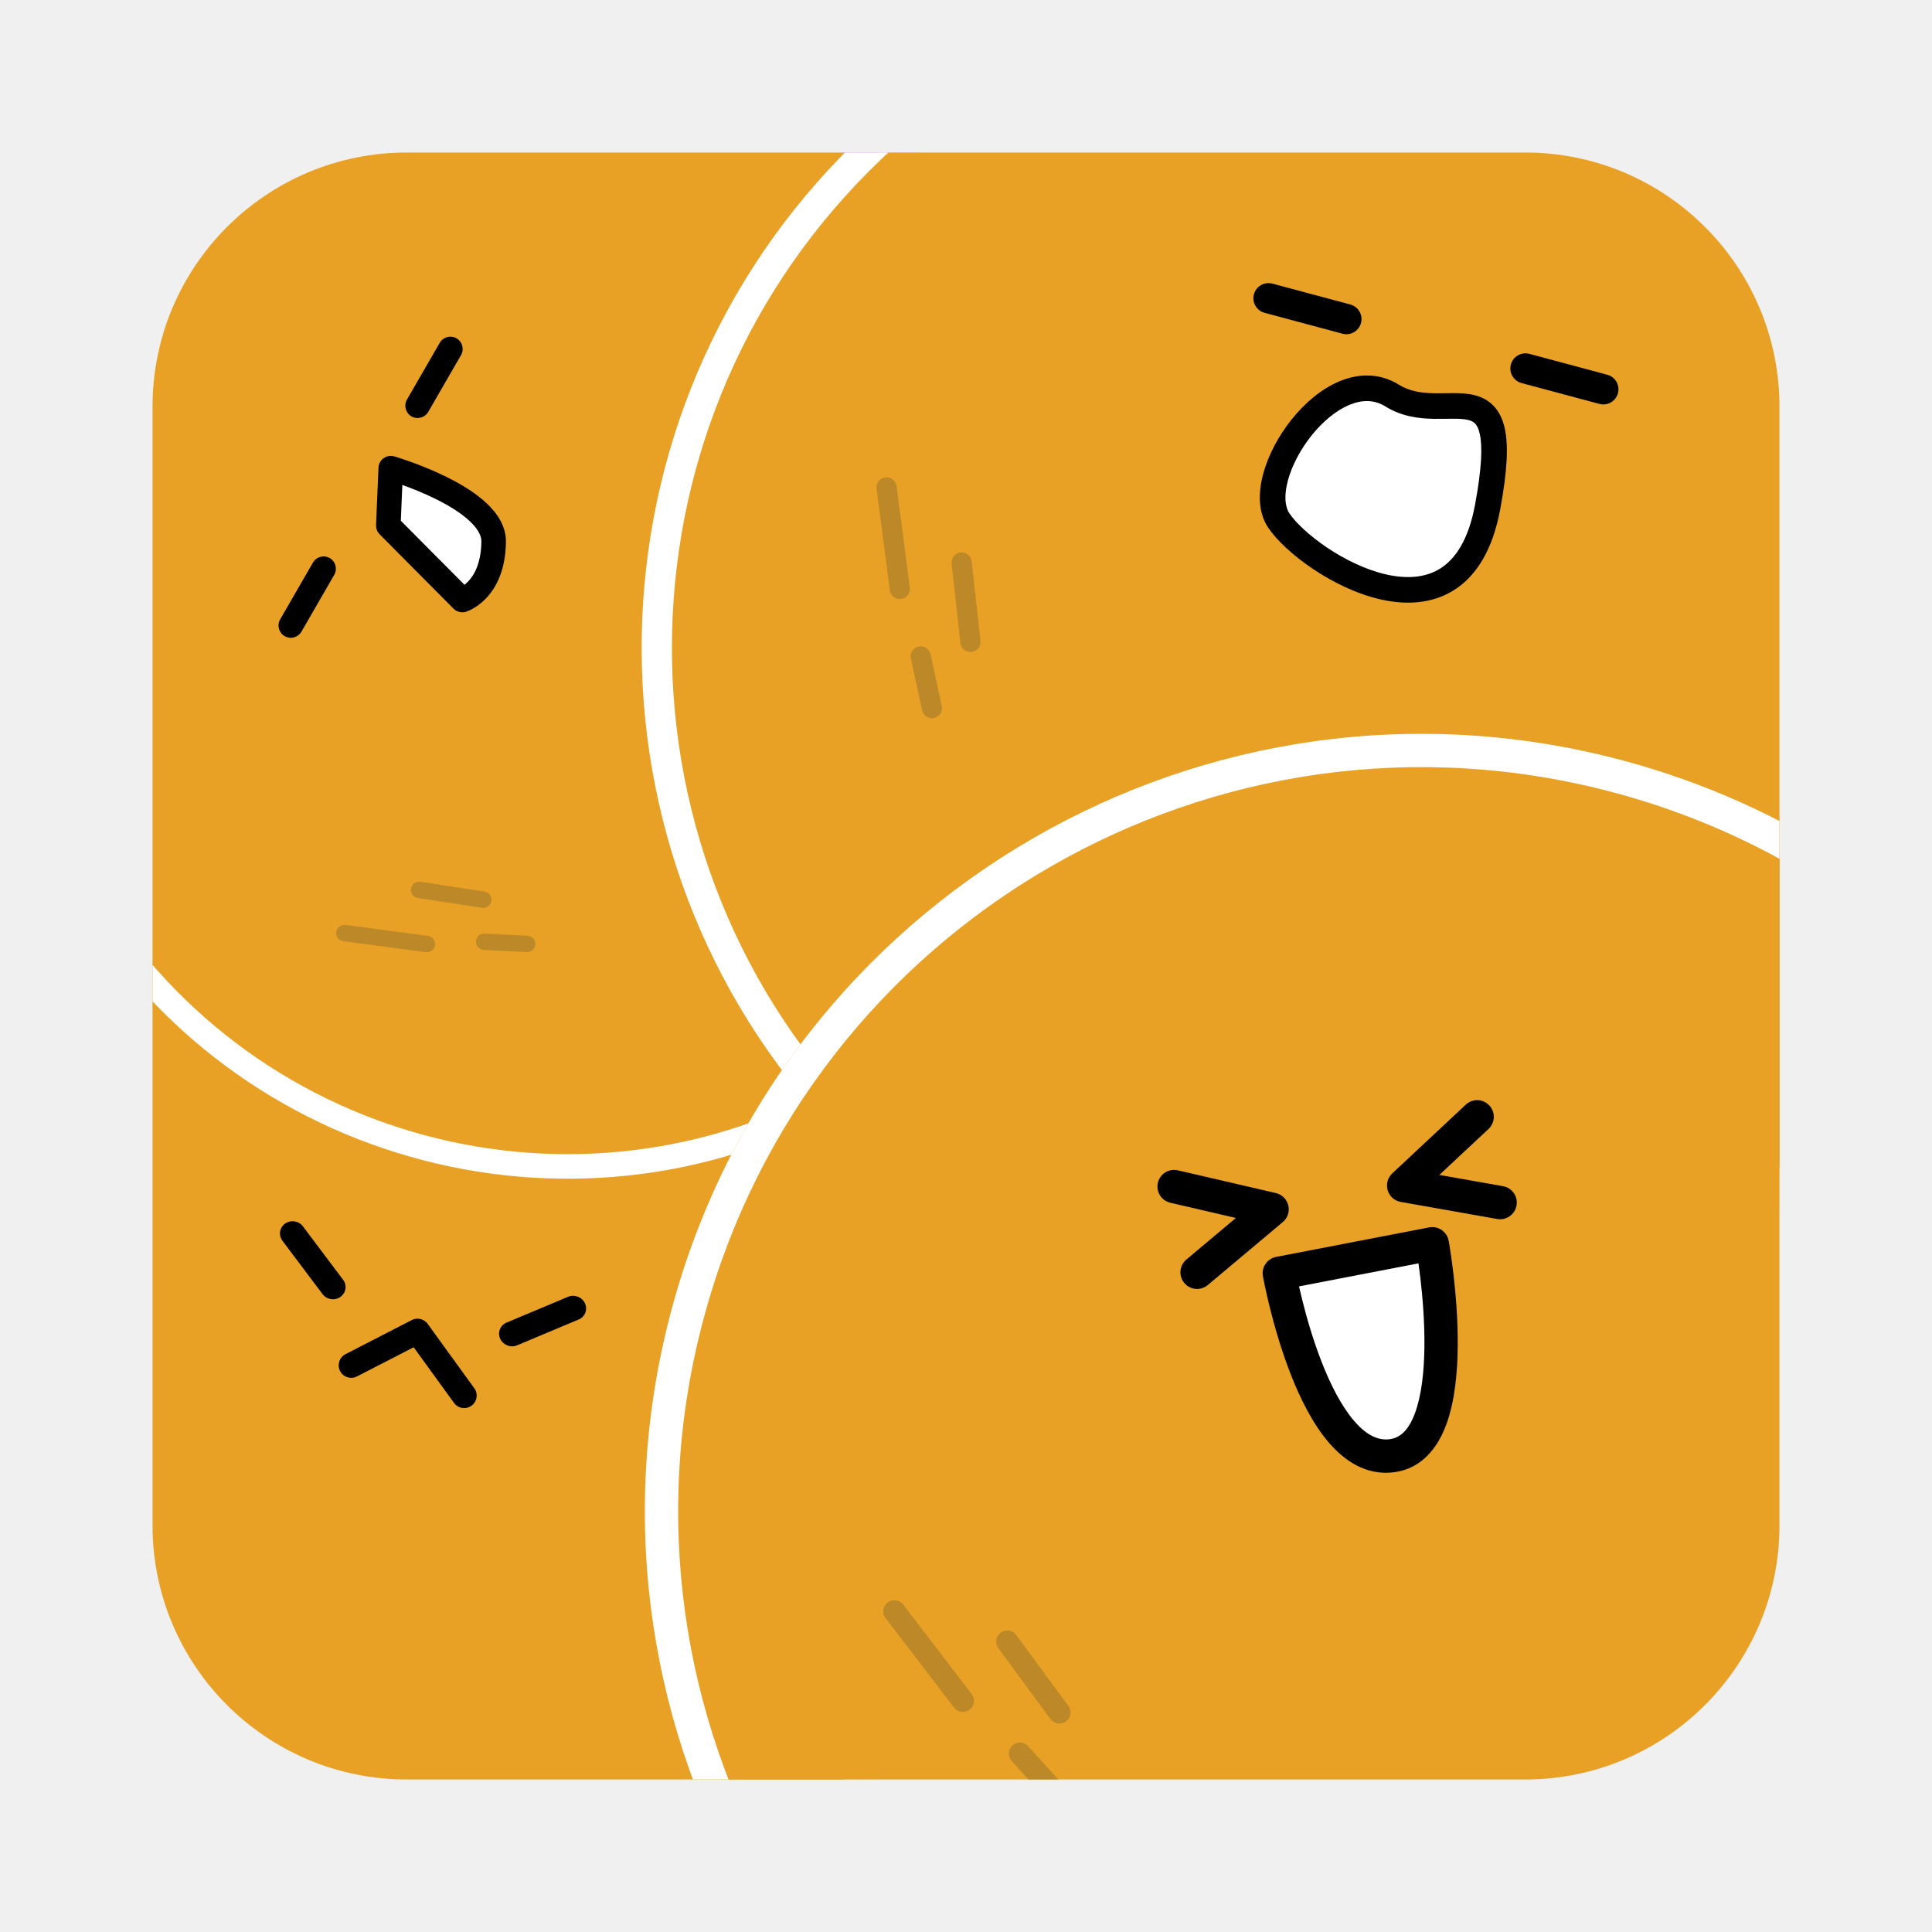
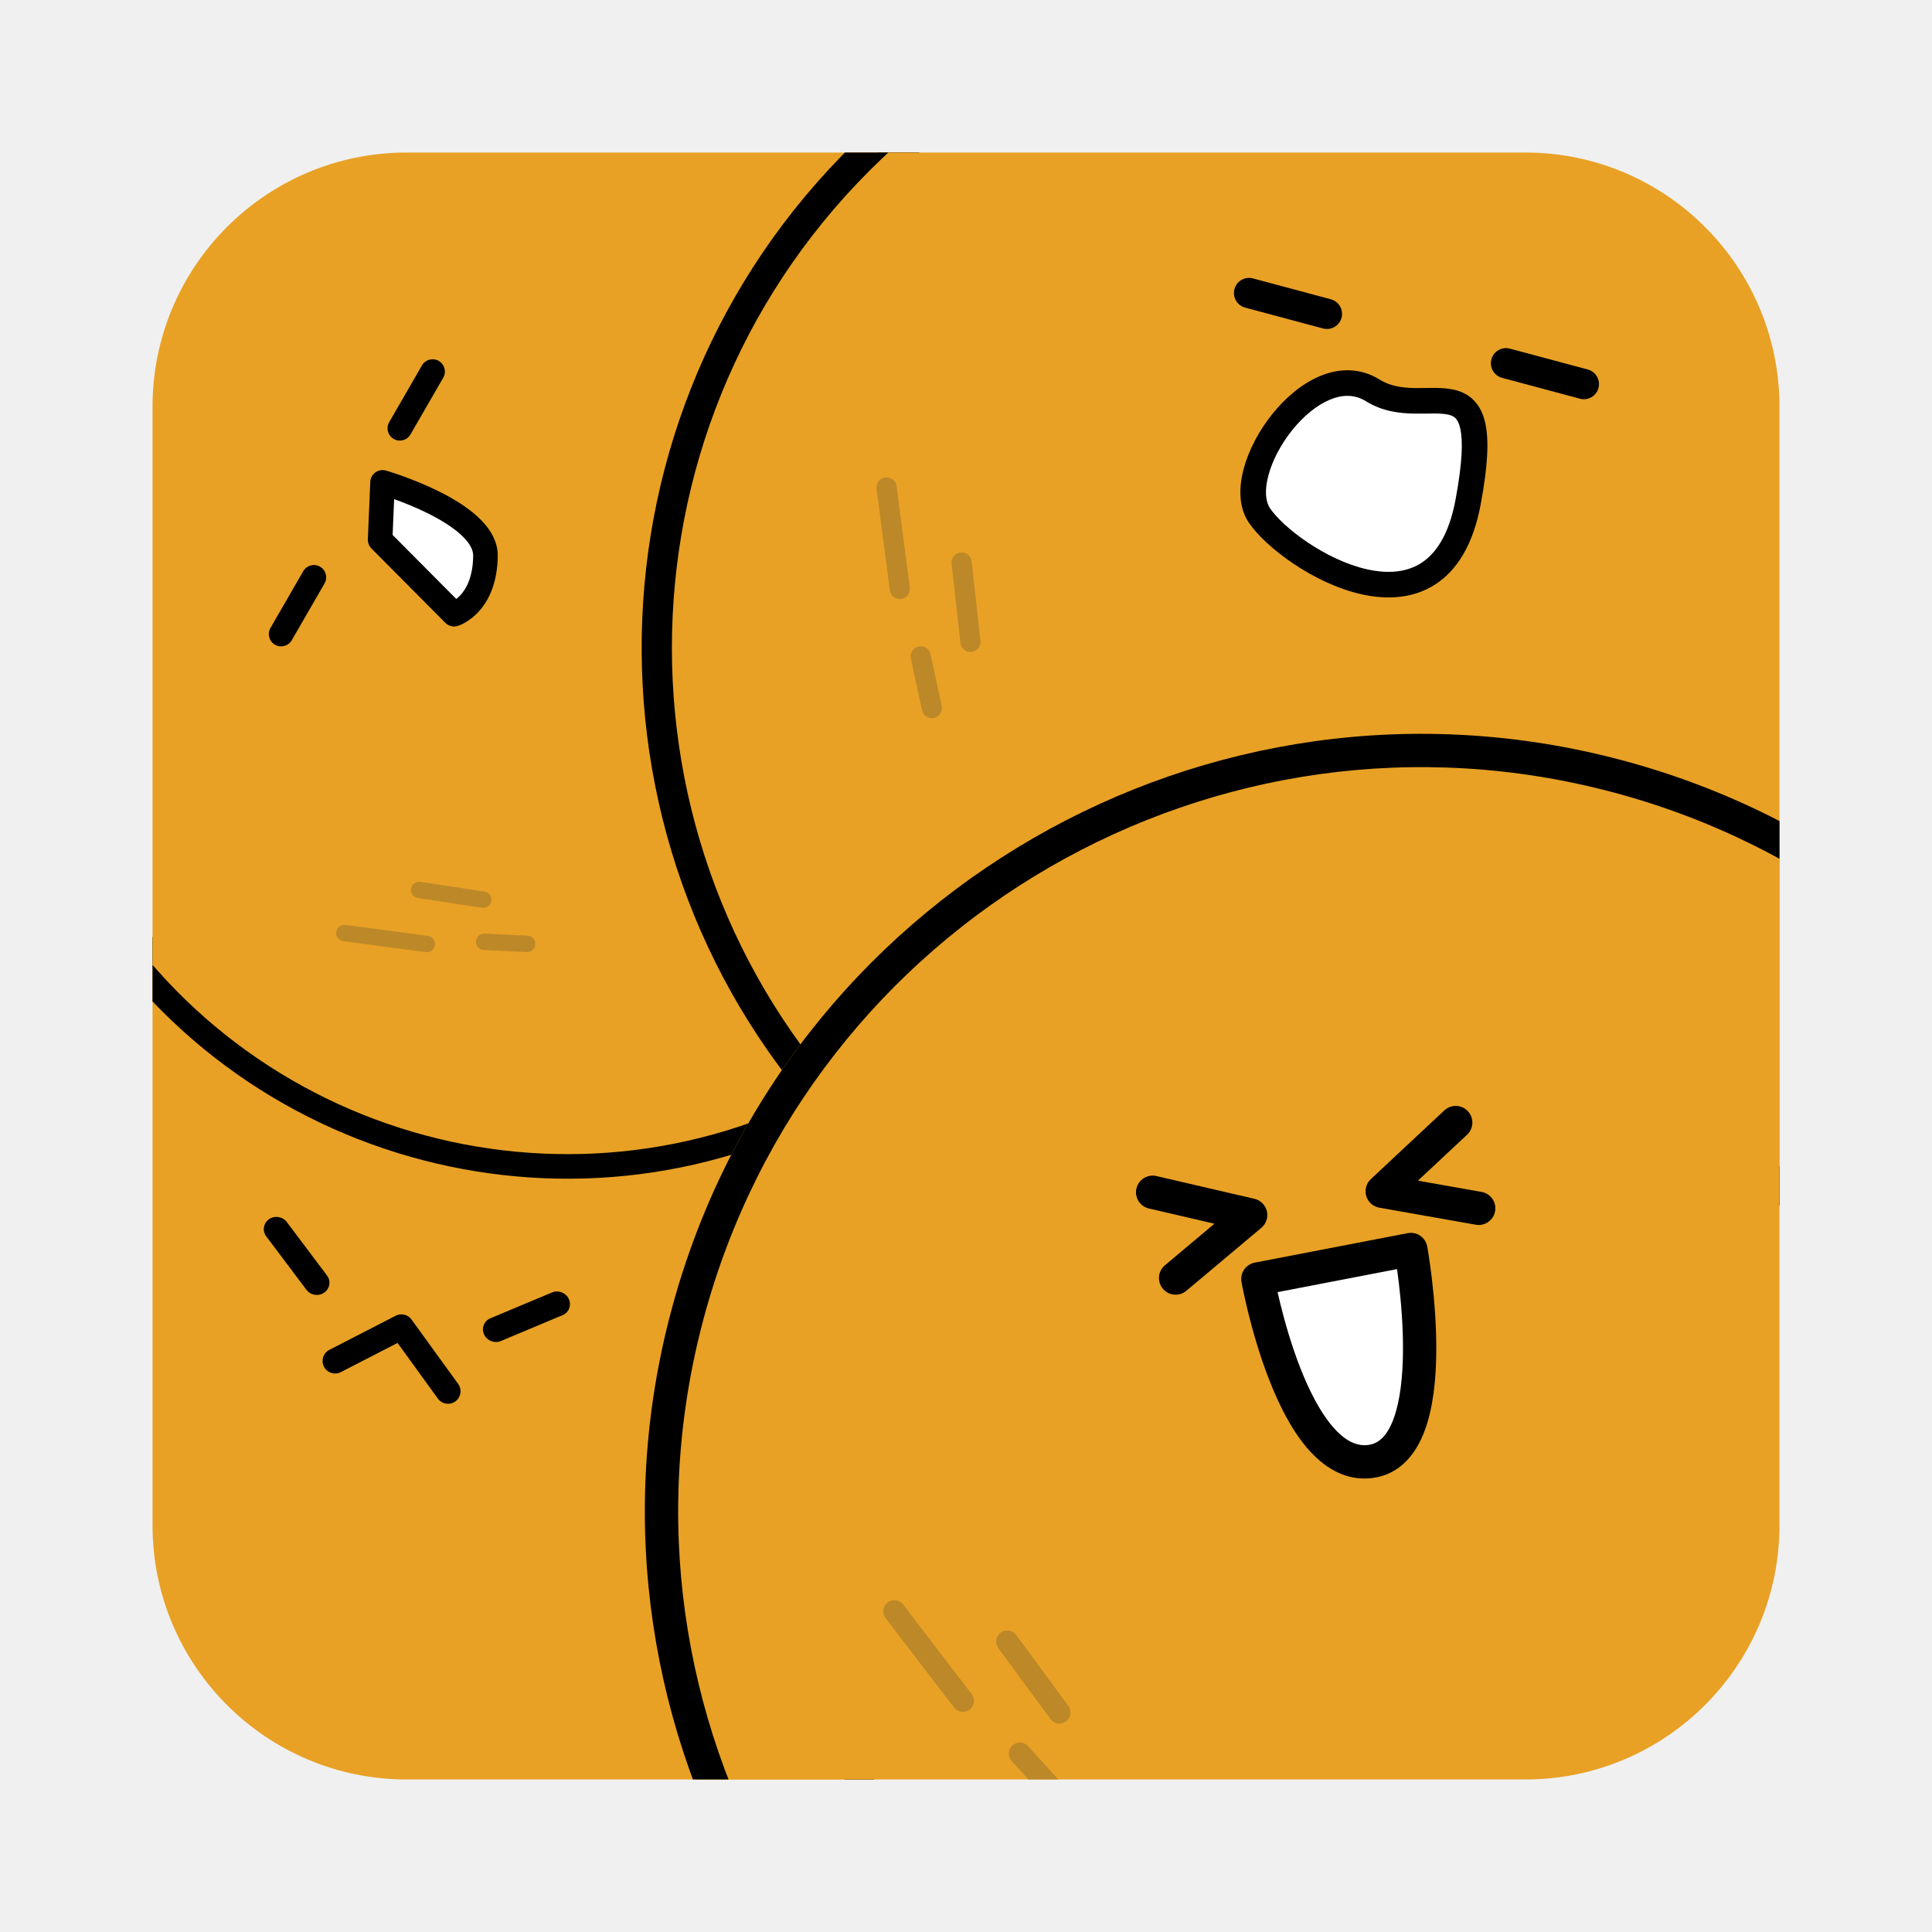
<svg xmlns="http://www.w3.org/2000/svg" width="152" height="152" viewBox="0 0 152 152" fill="none">
-   <g clip-path="url(#clip0_542_4792)">
-     <g clip-path="url(#clip1_542_4792)">
-       <path d="M61.84 148.84C43.883 166.797 14.769 166.797 -3.188 148.84C-21.146 130.883 -21.146 101.769 -3.188 83.811C14.769 65.854 43.883 65.854 61.84 83.811C79.797 101.769 79.797 130.883 61.84 148.84Z" fill="#E8A125" />
-       <path d="M-3.188 83.812C14.769 65.855 43.883 65.855 61.84 83.812C79.797 101.769 79.797 130.883 61.84 148.84C44.023 166.657 15.223 166.796 -2.765 149.257L-3.188 148.84C-21.005 131.023 -21.144 102.223 -3.606 84.234L-3.188 83.812ZM60.447 85.205C43.259 68.018 15.393 68.018 -1.795 85.205C-18.982 102.393 -18.982 130.259 -1.795 147.447C15.393 164.634 43.259 164.634 60.447 147.446C77.634 130.259 77.634 102.393 60.447 85.205Z" fill="white" />
-       <path d="M25.378 101.816L22.219 97.615C21.892 97.18 21.989 96.574 22.434 96.262C22.88 95.95 23.507 96.049 23.834 96.484L26.993 100.685C27.32 101.12 27.224 101.726 26.778 102.038C26.332 102.35 25.705 102.251 25.378 101.816Z" fill="black" />
-       <path d="M39.849 104.057L44.695 102.024C45.197 101.813 45.791 102.043 46.021 102.536C46.251 103.029 46.03 103.6 45.528 103.81L40.682 105.844C40.18 106.054 39.586 105.825 39.356 105.332C39.126 104.838 39.347 104.268 39.849 104.057Z" fill="black" />
-       <path d="M32.479 103.818C32.895 103.65 33.378 103.785 33.646 104.154L37.315 109.218C37.634 109.659 37.535 110.275 37.095 110.594C36.654 110.913 36.038 110.815 35.719 110.374L32.546 105.995L28.083 108.292C27.599 108.541 27.005 108.35 26.756 107.866C26.507 107.382 26.698 106.789 27.181 106.54L32.397 103.856L32.479 103.818Z" fill="black" />
-     </g>
-     <g clip-path="url(#clip2_542_4792)">
-       <path d="M83.686 25.072C96.142 46.645 88.75 74.231 67.177 86.686C45.604 99.142 18.018 91.75 5.563 70.177C-6.893 48.604 0.499 21.018 22.072 8.563C43.645 -3.893 71.231 3.499 83.686 25.072Z" fill="#E8A125" />
-       <path d="M5.563 70.177C-6.892 48.603 0.499 21.018 22.073 8.563C43.646 -3.893 71.231 3.499 83.686 25.072C96.044 46.477 88.865 73.8 67.68 86.392L67.177 86.686C45.772 99.044 18.449 91.864 5.858 70.68L5.563 70.177ZM23.039 10.237C2.39 22.159 -4.684 48.562 7.237 69.21C19.159 89.859 45.562 96.934 66.21 85.012C86.859 73.091 93.934 46.687 82.012 26.039C70.091 5.39 43.688 -1.684 23.039 10.237Z" fill="white" />
-       <path d="M26.295 45.228L23.718 49.693C23.451 50.155 22.859 50.314 22.397 50.047C21.935 49.78 21.776 49.189 22.043 48.726L24.621 44.261C24.888 43.799 25.479 43.641 25.942 43.907C26.404 44.174 26.562 44.766 26.295 45.228Z" fill="black" />
-       <path d="M32.018 31.436L34.596 26.971C34.863 26.509 35.454 26.35 35.917 26.617C36.379 26.884 36.537 27.476 36.27 27.938L33.693 32.403C33.426 32.865 32.834 33.024 32.372 32.757C31.91 32.49 31.751 31.898 32.018 31.436Z" fill="black" />
-       <path d="M38.857 42.895C38.808 46.744 36.388 47.479 36.388 47.479L30.57 41.626L30.761 37.107C30.761 37.107 38.901 39.463 38.857 42.895Z" fill="white" />
-       <path d="M29.777 36.793C29.789 36.496 29.938 36.222 30.178 36.049C30.419 35.876 30.726 35.823 31.011 35.905L31.014 35.906C31.016 35.906 31.018 35.907 31.02 35.908C31.025 35.909 31.032 35.911 31.041 35.914C31.058 35.919 31.083 35.926 31.115 35.936C31.179 35.956 31.27 35.984 31.386 36.021C31.618 36.095 31.948 36.204 32.341 36.346C33.126 36.628 34.181 37.045 35.241 37.577C36.292 38.104 37.397 38.768 38.251 39.562C39.089 40.341 39.821 41.376 39.805 42.634C39.778 44.78 39.081 46.159 38.297 47.011C37.914 47.428 37.527 47.7 37.226 47.871C37.075 47.957 36.945 48.017 36.846 48.059C36.797 48.079 36.755 48.095 36.722 48.107C36.706 48.113 36.691 48.117 36.679 48.121C36.673 48.123 36.668 48.125 36.663 48.126C36.661 48.127 36.659 48.128 36.657 48.129C36.656 48.129 36.654 48.129 36.653 48.13L36.652 48.13C36.651 48.13 36.648 48.123 36.37 47.205L36.651 48.131C36.308 48.234 35.936 48.14 35.684 47.887L29.866 42.034L29.799 41.959C29.652 41.777 29.576 41.547 29.586 41.311L29.777 36.793ZM31.535 40.971L36.543 46.008C36.646 45.928 36.76 45.828 36.875 45.703C37.313 45.225 37.85 44.313 37.872 42.61C37.878 42.153 37.609 41.605 36.934 40.978C36.273 40.364 35.352 39.796 34.373 39.305C33.404 38.819 32.426 38.432 31.686 38.165C31.676 38.161 31.664 38.158 31.654 38.154L31.535 40.971Z" fill="black" />
-       <path d="M37.448 74.065C37.465 73.709 37.767 73.435 38.123 73.452L41.506 73.617C41.862 73.634 42.136 73.937 42.118 74.292C42.101 74.647 41.799 74.921 41.443 74.904L38.06 74.739C37.704 74.722 37.431 74.42 37.448 74.065ZM32.332 69.917C32.385 69.565 32.714 69.323 33.066 69.376L38.12 70.147C38.472 70.201 38.714 70.529 38.66 70.881C38.606 71.233 38.278 71.474 37.926 71.421L32.872 70.652C32.52 70.598 32.278 70.269 32.332 69.917ZM26.452 73.323C26.499 72.97 26.823 72.722 27.176 72.769L33.667 73.631C34.02 73.678 34.268 74.002 34.221 74.355C34.174 74.708 33.85 74.956 33.497 74.909L27.006 74.046C26.654 73.999 26.406 73.676 26.452 73.323Z" fill="#BD8828" />
-     </g>
-     <g clip-path="url(#clip3_542_4792)">
-       <path d="M145.211 90.211C123.541 111.882 88.406 111.882 66.735 90.211C45.065 68.541 45.065 33.406 66.735 11.736C88.406 -9.935 123.541 -9.935 145.211 11.736C166.882 33.406 166.882 68.541 145.211 90.211Z" fill="#E8A125" />
-       <path d="M66.736 11.736C88.406 -9.935 123.541 -9.935 145.211 11.736C166.882 33.406 166.881 68.541 145.211 90.211C123.71 111.712 88.954 111.88 67.246 90.715L66.736 90.211C45.234 68.71 45.066 33.954 66.232 12.246L66.736 11.736ZM143.529 13.417C122.788 -7.324 89.159 -7.324 68.417 13.417C47.676 34.159 47.676 67.788 68.417 88.529C89.159 109.271 122.788 109.271 143.529 88.529C164.271 67.788 164.271 34.159 143.529 13.417Z" fill="white" />
-       <path d="M105.62 26.254L99.493 24.612C98.859 24.442 98.482 23.79 98.652 23.156C98.822 22.521 99.474 22.145 100.109 22.315L106.235 23.956C106.87 24.126 107.246 24.779 107.076 25.413C106.906 26.047 106.254 26.424 105.62 26.254Z" fill="black" />
-       <path d="M120.324 27.84L126.45 29.481C127.085 29.651 127.461 30.303 127.291 30.938C127.121 31.572 126.469 31.949 125.835 31.779L119.708 30.137C119.074 29.967 118.697 29.315 118.867 28.681C119.037 28.046 119.689 27.67 120.324 27.84Z" fill="black" />
-       <path d="M109.529 31.123C104.739 28.146 98.285 37.511 100.615 40.961C102.946 44.409 114.82 51.79 117.035 39.907C119.25 28.023 113.802 33.779 109.529 31.123Z" fill="white" />
-       <path d="M115.944 31.075C116.481 31.2 117.023 31.44 117.476 31.898C117.927 32.354 118.216 32.953 118.379 33.672C118.694 35.06 118.581 37.104 118.025 40.091C117.439 43.232 116.176 45.296 114.401 46.42C112.637 47.537 110.571 47.595 108.649 47.165C106.725 46.735 104.838 45.796 103.292 44.757C101.758 43.727 100.464 42.534 99.782 41.524C98.961 40.309 98.995 38.726 99.379 37.29C99.773 35.82 100.582 34.295 101.617 33.003C102.648 31.715 103.959 30.586 105.404 29.989C106.877 29.381 108.53 29.317 110.061 30.269C110.899 30.79 111.823 30.921 112.834 30.939C113.386 30.949 113.801 30.928 114.369 30.93C114.874 30.931 115.424 30.953 115.944 31.075ZM115.486 33.035C115.197 32.967 114.836 32.944 114.363 32.943C113.953 32.942 113.323 32.961 112.798 32.952C111.656 32.931 110.296 32.785 108.998 31.978C108.133 31.44 107.184 31.432 106.172 31.85C105.133 32.279 104.078 33.149 103.188 34.261C102.302 35.369 101.635 36.647 101.324 37.81C101.003 39.007 101.105 39.887 101.449 40.397C101.932 41.112 102.996 42.134 104.414 43.087C105.818 44.03 107.475 44.84 109.088 45.201C110.703 45.562 112.167 45.453 113.325 44.719C114.472 43.992 115.524 42.523 116.046 39.722C116.597 36.767 116.634 35.075 116.416 34.117C116.313 33.663 116.166 33.436 116.045 33.313C115.925 33.192 115.759 33.099 115.486 33.035Z" fill="black" />
-       <path d="M72.268 50.864C72.696 50.771 73.118 51.042 73.211 51.471L74.093 55.544C74.186 55.972 73.913 56.394 73.485 56.487C73.058 56.579 72.635 56.307 72.543 55.879L71.662 51.806C71.569 51.378 71.841 50.956 72.268 50.864ZM75.568 43.463C76.003 43.415 76.396 43.729 76.444 44.164L77.138 50.415C77.186 50.85 76.873 51.242 76.438 51.291C76.002 51.339 75.611 51.025 75.562 50.59L74.867 44.339C74.819 43.904 75.133 43.512 75.568 43.463ZM69.648 37.561C70.082 37.505 70.481 37.811 70.538 38.245L71.58 46.233C71.636 46.667 71.33 47.065 70.896 47.122C70.462 47.178 70.064 46.872 70.007 46.438L68.965 38.45C68.909 38.016 69.215 37.618 69.648 37.561Z" fill="#BD8828" />
-     </g>
-     <g clip-path="url(#clip4_542_4792)">
-       <path d="M170.898 134.683C162.162 167.286 128.65 186.634 96.046 177.898C63.443 169.162 44.094 135.65 52.831 103.046C61.567 70.443 95.079 51.094 127.683 59.831C160.286 68.567 179.634 102.079 170.898 134.683Z" fill="#E8A125" />
-       <path d="M52.831 103.046C61.567 70.443 95.079 51.095 127.683 59.831C160.286 68.567 179.634 102.079 170.898 134.683C162.23 167.031 129.172 186.331 96.811 178.098L96.046 177.898C63.698 169.23 44.398 136.172 52.631 103.811L52.831 103.046ZM127.005 62.361C95.799 53.999 63.723 72.519 55.361 103.724C46.999 134.93 65.519 167.006 96.725 175.368C127.93 183.73 160.006 165.21 168.368 134.005C176.73 102.799 158.211 70.723 127.005 62.361Z" fill="white" />
-       <path d="M115.32 86.909C115.849 86.415 116.677 86.443 117.171 86.971C117.665 87.499 117.638 88.328 117.109 88.822L113.24 92.438L118.251 93.323C118.963 93.449 119.439 94.129 119.313 94.841C119.187 95.554 118.507 96.029 117.795 95.903L110.203 94.562C109.715 94.476 109.317 94.121 109.176 93.645C109.035 93.169 109.174 92.655 109.537 92.316L115.32 86.909Z" fill="black" />
-       <path d="M91.096 93.054C91.259 92.349 91.963 91.911 92.668 92.075L100.38 93.865C100.863 93.978 101.241 94.353 101.357 94.836C101.473 95.319 101.306 95.825 100.926 96.144L95.022 101.101C94.468 101.566 93.641 101.495 93.176 100.941C92.711 100.387 92.783 99.56 93.337 99.095L97.233 95.824L92.075 94.626C91.37 94.462 90.932 93.758 91.096 93.054Z" fill="black" />
-       <path d="M112.684 97.852L100.65 100.173C100.65 100.173 103.34 115.273 109.47 114.534C115.6 113.795 112.684 97.852 112.684 97.852Z" fill="white" />
-       <path d="M100.402 98.886L112.437 96.566C112.78 96.5 113.136 96.574 113.424 96.771C113.712 96.968 113.91 97.272 113.973 97.616L113.974 97.621C113.975 97.624 113.975 97.627 113.976 97.631C113.978 97.64 113.98 97.654 113.983 97.67C113.989 97.703 113.997 97.75 114.007 97.812C114.028 97.934 114.057 98.113 114.092 98.338C114.162 98.789 114.254 99.43 114.345 100.201C114.526 101.739 114.705 103.814 114.686 105.928C114.667 108.018 114.454 110.259 113.788 112.069C113.119 113.885 111.861 115.566 109.627 115.835C107.472 116.094 105.759 114.923 104.507 113.45C103.255 111.976 102.281 110.001 101.541 108.107C100.794 106.195 100.251 104.272 99.895 102.835C99.716 102.115 99.584 101.512 99.495 101.087C99.451 100.874 99.418 100.706 99.395 100.589C99.384 100.531 99.376 100.485 99.37 100.454C99.367 100.438 99.364 100.426 99.363 100.418C99.362 100.414 99.361 100.41 99.361 100.408C99.361 100.406 99.361 100.405 99.361 100.404C99.364 100.403 99.426 100.391 100.65 100.173L99.36 100.402C99.235 99.697 99.699 99.022 100.402 98.886ZM102.201 101.206C102.267 101.5 102.346 101.836 102.437 102.205C102.777 103.577 103.289 105.383 103.981 107.153C104.68 108.942 105.528 110.604 106.504 111.753C107.48 112.903 108.403 113.343 109.313 113.233C110.144 113.133 110.821 112.544 111.329 111.163C111.84 109.776 112.048 107.893 112.066 105.904C112.084 103.94 111.917 101.983 111.743 100.508C111.694 100.094 111.644 99.719 111.599 99.395L102.201 101.206Z" fill="black" />
-       <path d="M79.655 137.321C80.013 136.997 80.565 137.023 80.889 137.381L83.973 140.78C84.297 141.137 84.27 141.69 83.913 142.014C83.556 142.338 83.003 142.311 82.679 141.953L79.595 138.553C79.272 138.196 79.299 137.645 79.655 137.321ZM78.728 128.445C79.116 128.16 79.663 128.242 79.949 128.631L84.053 134.212C84.339 134.6 84.255 135.146 83.867 135.432C83.479 135.718 82.933 135.635 82.647 135.246L78.541 129.667C78.255 129.278 78.339 128.731 78.728 128.445ZM69.831 126.076C70.214 125.783 70.762 125.855 71.056 126.238L76.448 133.283C76.741 133.666 76.669 134.215 76.286 134.508C75.903 134.801 75.355 134.728 75.062 134.345L69.669 127.299C69.376 126.917 69.449 126.369 69.831 126.076Z" fill="#BD8828" />
-     </g>
+   <g clip-path="url(#clip0_651_7841)">
+     <path d="M61.84 148.84C43.883 166.797 14.769 166.797 -3.188 148.84C-21.146 130.883 -21.146 101.769 -3.188 83.811C14.769 65.854 43.883 65.854 61.84 83.811C79.797 101.769 79.797 130.883 61.84 148.84Z" fill="#E8A125" />
+     <path d="M-3.188 83.812C14.769 65.855 43.883 65.855 61.84 83.812C79.797 101.769 79.797 130.883 61.84 148.84C44.023 166.657 15.223 166.796 -2.766 149.257L-3.188 148.84C-21.005 131.023 -21.144 102.223 -3.606 84.234L-3.188 83.812ZM60.446 85.205C43.259 68.018 15.393 68.018 -1.795 85.205C-18.982 102.393 -18.982 130.259 -1.795 147.447C15.393 164.634 43.259 164.634 60.447 147.446C77.634 130.259 77.634 102.393 60.446 85.205Z" fill="black" />
+     <path d="M24.109 101.476L20.95 97.275C20.623 96.84 20.719 96.234 21.165 95.922C21.611 95.61 22.238 95.709 22.565 96.144L25.724 100.345C26.051 100.78 25.954 101.386 25.509 101.698C25.063 102.01 24.436 101.911 24.109 101.476Z" fill="black" />
+     <path d="M38.58 103.717L43.426 101.684C43.928 101.473 44.522 101.703 44.752 102.196C44.981 102.689 44.761 103.26 44.259 103.47L39.412 105.503C38.91 105.714 38.317 105.485 38.087 104.992C37.857 104.498 38.078 103.928 38.58 103.717Z" fill="black" />
+     <path d="M31.21 103.478C31.626 103.31 32.109 103.445 32.377 103.814L36.045 108.878C36.365 109.319 36.266 109.935 35.826 110.254C35.385 110.573 34.769 110.475 34.45 110.034L31.277 105.655L26.814 107.952C26.33 108.201 25.736 108.01 25.487 107.526C25.238 107.042 25.428 106.449 25.912 106.2L31.128 103.516L31.21 103.478Z" fill="black" />
+     <path d="M83.686 25.072C96.142 46.645 88.75 74.231 67.177 86.686C45.604 99.142 18.018 91.75 5.563 70.177C-6.893 48.604 0.499 21.018 22.072 8.563C43.645 -3.893 71.231 3.499 83.686 25.072Z" fill="#E8A125" />
+     <path d="M5.563 70.177C-6.892 48.603 0.499 21.018 22.073 8.563C43.646 -3.893 71.231 3.499 83.686 25.072C96.044 46.477 88.865 73.8 67.68 86.392L67.177 86.686C45.772 99.044 18.449 91.864 5.858 70.68L5.563 70.177ZM23.039 10.237C2.39 22.158 -4.684 48.562 7.237 69.21C19.159 89.859 45.562 96.933 66.21 85.012C86.859 73.091 93.934 46.687 82.012 26.039C70.091 5.39 43.688 -1.684 23.039 10.237Z" fill="black" />
+     <path d="M25.533 45.904L22.955 50.369C22.688 50.831 22.097 50.99 21.635 50.723C21.172 50.456 21.014 49.865 21.281 49.402L23.859 44.937C24.126 44.475 24.717 44.317 25.179 44.584C25.642 44.85 25.8 45.442 25.533 45.904Z" fill="black" />
+     <path d="M30.62 33.214L33.198 28.749C33.465 28.286 34.056 28.128 34.518 28.395C34.981 28.662 35.139 29.253 34.872 29.715L32.294 34.18C32.027 34.643 31.436 34.801 30.974 34.534C30.511 34.267 30.353 33.676 30.62 33.214Z" fill="black" />
+     <path d="M38.213 44.012C38.164 47.86 35.744 48.595 35.744 48.595L29.925 42.742L30.116 38.223C30.116 38.223 38.256 40.579 38.213 44.012Z" fill="white" />
+     <path d="M29.132 37.909C29.145 37.612 29.293 37.339 29.534 37.165C29.775 36.992 30.082 36.939 30.367 37.022L30.37 37.022C30.371 37.022 30.373 37.023 30.375 37.024C30.38 37.025 30.387 37.027 30.396 37.03C30.414 37.035 30.439 37.043 30.47 37.052C30.534 37.072 30.626 37.1 30.742 37.137C30.974 37.211 31.303 37.32 31.697 37.462C32.481 37.745 33.536 38.161 34.596 38.693C35.647 39.22 36.753 39.885 37.606 40.678C38.445 41.457 39.177 42.492 39.161 43.751C39.133 45.896 38.436 47.275 37.653 48.127C37.27 48.544 36.883 48.817 36.581 48.987C36.431 49.073 36.3 49.134 36.201 49.175C36.152 49.195 36.11 49.212 36.077 49.223C36.061 49.229 36.047 49.233 36.035 49.237C36.029 49.239 36.023 49.241 36.019 49.243C36.017 49.243 36.014 49.244 36.012 49.245C36.011 49.245 36.01 49.246 36.009 49.246L36.008 49.246C36.007 49.246 36.004 49.239 35.725 48.322L36.006 49.247C35.664 49.351 35.292 49.257 35.04 49.003L29.221 43.15L29.154 43.075C29.008 42.893 28.931 42.663 28.941 42.428L29.132 37.909ZM30.89 42.087L35.898 47.124C36.002 47.044 36.115 46.944 36.23 46.819C36.669 46.342 37.206 45.429 37.228 43.726C37.234 43.269 36.965 42.722 36.29 42.094C35.629 41.48 34.707 40.912 33.729 40.421C32.76 39.935 31.782 39.548 31.042 39.282C31.031 39.278 31.02 39.274 31.009 39.27L30.89 42.087Z" fill="black" />
+     <path d="M37.448 74.065C37.465 73.709 37.767 73.435 38.123 73.452L41.506 73.617C41.862 73.634 42.136 73.936 42.118 74.292C42.101 74.647 41.798 74.921 41.443 74.904L38.06 74.739C37.704 74.722 37.431 74.42 37.448 74.065ZM32.332 69.917C32.385 69.565 32.714 69.323 33.066 69.376L38.12 70.147C38.472 70.201 38.714 70.529 38.66 70.881C38.606 71.233 38.278 71.474 37.926 71.421L32.872 70.652C32.52 70.598 32.278 70.269 32.332 69.917ZM26.452 73.323C26.499 72.97 26.823 72.722 27.176 72.769L33.667 73.631C34.02 73.678 34.268 74.002 34.221 74.355C34.174 74.708 33.85 74.956 33.497 74.909L27.006 74.046C26.654 73.999 26.406 73.676 26.452 73.323Z" fill="#BD8828" />
+     <path d="M145.211 90.211C123.541 111.882 88.406 111.882 66.736 90.211C45.065 68.541 45.065 33.406 66.736 11.736C88.406 -9.935 123.541 -9.935 145.211 11.736C166.882 33.406 166.882 68.541 145.211 90.211Z" fill="#E8A125" />
+     <path d="M66.736 11.736C88.406 -9.935 123.541 -9.935 145.211 11.736C166.882 33.406 166.881 68.541 145.211 90.211C123.71 111.712 88.954 111.88 67.246 90.715L66.736 90.211C45.234 68.71 45.067 33.954 66.232 12.246L66.736 11.736ZM143.529 13.417C122.788 -7.324 89.159 -7.324 68.417 13.417C47.676 34.159 47.676 67.788 68.417 88.529C89.159 109.271 122.788 109.271 143.529 88.529C164.271 67.788 164.271 34.159 143.529 13.417Z" fill="black" />
+     <path d="M104.088 25.843L97.962 24.202C97.327 24.032 96.951 23.38 97.121 22.745C97.29 22.111 97.943 21.734 98.577 21.904L104.704 23.546C105.338 23.716 105.715 24.368 105.545 25.003C105.375 25.637 104.723 26.013 104.088 25.843Z" fill="black" />
+     <path d="M118.792 27.429L124.919 29.071C125.553 29.241 125.93 29.893 125.76 30.527C125.59 31.162 124.938 31.538 124.303 31.368L118.176 29.727C117.542 29.557 117.166 28.905 117.336 28.27C117.506 27.636 118.158 27.259 118.792 27.429Z" fill="black" />
+     <path d="M107.998 30.713C103.208 27.735 96.754 37.101 99.084 40.55C101.414 43.999 113.289 51.38 115.504 39.496C117.718 27.612 112.27 33.369 107.998 30.713Z" fill="white" />
+     <path d="M114.413 30.664C114.949 30.79 115.492 31.029 115.945 31.488C116.395 31.944 116.685 32.542 116.848 33.261C117.163 34.65 117.05 36.694 116.493 39.68C115.908 42.821 114.644 44.886 112.87 46.01C111.105 47.127 109.039 47.184 107.118 46.755C105.194 46.325 103.307 45.386 101.76 44.346C100.227 43.316 98.933 42.123 98.25 41.114C97.43 39.899 97.464 38.315 97.848 36.879C98.241 35.409 99.051 33.885 100.085 32.592C101.116 31.304 102.427 30.176 103.872 29.579C105.345 28.97 106.999 28.907 108.529 29.858C109.367 30.379 110.291 30.51 111.303 30.529C111.854 30.539 112.27 30.518 112.837 30.519C113.342 30.521 113.892 30.543 114.413 30.664ZM113.955 32.624C113.666 32.557 113.305 32.534 112.832 32.532C112.421 32.531 111.792 32.55 111.267 32.541C110.124 32.52 108.764 32.374 107.467 31.568C106.602 31.03 105.652 31.021 104.641 31.439C103.601 31.869 102.547 32.738 101.657 33.85C100.77 34.958 100.103 36.236 99.792 37.399C99.472 38.596 99.573 39.477 99.918 39.987C100.4 40.701 101.465 41.724 102.882 42.676C104.286 43.62 105.943 44.43 107.556 44.791C109.171 45.152 110.635 45.042 111.793 44.309C112.941 43.582 113.992 42.112 114.514 39.312C115.065 36.357 115.102 34.664 114.885 33.706C114.782 33.252 114.635 33.025 114.513 32.902C114.394 32.782 114.228 32.688 113.955 32.624Z" fill="black" />
+     <path d="M72.268 50.864C72.696 50.771 73.118 51.042 73.211 51.471L74.093 55.544C74.186 55.972 73.913 56.394 73.485 56.487C73.058 56.579 72.635 56.307 72.543 55.879L71.662 51.806C71.569 51.378 71.841 50.956 72.268 50.864ZM75.568 43.463C76.003 43.415 76.396 43.729 76.444 44.164L77.138 50.415C77.186 50.85 76.873 51.242 76.438 51.291C76.002 51.339 75.611 51.025 75.562 50.59L74.867 44.339C74.819 43.904 75.133 43.512 75.568 43.463ZM69.648 37.561C70.082 37.505 70.481 37.811 70.538 38.245L71.58 46.233C71.636 46.667 71.33 47.065 70.896 47.122C70.462 47.178 70.064 46.872 70.007 46.438L68.965 38.45C68.909 38.016 69.215 37.618 69.648 37.561Z" fill="#BD8828" />
+     <path d="M170.898 134.683C162.162 167.286 128.65 186.634 96.046 177.898C63.443 169.162 44.094 135.65 52.831 103.046C61.567 70.443 95.079 51.094 127.683 59.831C160.286 68.567 179.634 102.079 170.898 134.683Z" fill="#E8A125" />
+     <path d="M52.831 103.046C61.567 70.443 95.079 51.095 127.683 59.831C160.286 68.567 179.634 102.079 170.898 134.683C162.23 167.031 129.172 186.331 96.811 178.098L96.046 177.898C63.698 169.23 44.398 136.172 52.631 103.811L52.831 103.046ZM127.005 62.361C95.799 53.999 63.723 72.519 55.361 103.724C46.999 134.93 65.519 167.006 96.725 175.368C127.93 183.73 160.006 165.21 168.368 134.005C176.73 102.799 158.211 70.723 127.005 62.361Z" fill="black" />
+     <path d="M113.633 87.361C114.162 86.867 114.99 86.895 115.484 87.423C115.978 87.951 115.951 88.78 115.423 89.274L111.553 92.89L116.564 93.775C117.276 93.901 117.752 94.581 117.626 95.293C117.5 96.006 116.82 96.481 116.108 96.355L108.516 95.014C108.028 94.928 107.63 94.573 107.489 94.097C107.348 93.621 107.487 93.107 107.85 92.768L113.633 87.361Z" fill="black" />
+     <path d="M89.409 93.506C89.572 92.801 90.276 92.363 90.981 92.526L98.693 94.317C99.176 94.43 99.554 94.805 99.67 95.288C99.786 95.77 99.619 96.277 99.239 96.596L93.335 101.553C92.781 102.018 91.954 101.947 91.489 101.393C91.024 100.839 91.096 100.012 91.65 99.547L95.546 96.276L90.388 95.078C89.683 94.914 89.245 94.21 89.409 93.506Z" fill="black" />
+     <path d="M110.998 98.304L98.963 100.624C98.963 100.624 101.653 115.724 107.783 114.986C113.913 114.247 110.998 98.304 110.998 98.304Z" fill="white" />
+     <path d="M98.715 99.338L110.75 97.018C111.093 96.952 111.449 97.026 111.737 97.223C112.025 97.42 112.223 97.724 112.286 98.068L112.287 98.073C112.288 98.076 112.288 98.079 112.289 98.083C112.291 98.092 112.293 98.106 112.296 98.122C112.302 98.155 112.31 98.202 112.321 98.264C112.341 98.386 112.37 98.565 112.405 98.79C112.475 99.241 112.567 99.882 112.658 100.653C112.839 102.191 113.018 104.266 112.999 106.38C112.98 108.469 112.767 110.71 112.101 112.521C111.432 114.337 110.174 116.018 107.94 116.287C105.785 116.546 104.072 115.375 102.82 113.902C101.568 112.428 100.594 110.453 99.854 108.559C99.107 106.647 98.564 104.724 98.208 103.287C98.029 102.567 97.897 101.964 97.808 101.539C97.764 101.326 97.731 101.157 97.708 101.041C97.697 100.983 97.689 100.937 97.683 100.906C97.68 100.89 97.677 100.878 97.676 100.87C97.675 100.866 97.674 100.862 97.674 100.86C97.674 100.858 97.674 100.857 97.674 100.856C97.677 100.855 97.739 100.843 98.963 100.625L97.673 100.854C97.548 100.149 98.012 99.474 98.715 99.338ZM100.514 101.658C100.58 101.952 100.659 102.288 100.75 102.657C101.09 104.029 101.602 105.835 102.294 107.605C102.993 109.394 103.841 111.056 104.817 112.205C105.793 113.355 106.716 113.795 107.626 113.685C108.457 113.585 109.134 112.996 109.642 111.615C110.153 110.228 110.361 108.345 110.379 106.356C110.397 104.392 110.23 102.435 110.056 100.96C110.007 100.545 109.957 100.171 109.912 99.847L100.514 101.658Z" fill="black" />
+     <path d="M79.655 137.321C80.013 136.997 80.565 137.023 80.889 137.381L83.973 140.78C84.297 141.137 84.27 141.69 83.913 142.014C83.556 142.338 83.003 142.31 82.679 141.953L79.595 138.553C79.272 138.196 79.299 137.645 79.655 137.321ZM78.728 128.445C79.116 128.159 79.663 128.242 79.949 128.631L84.053 134.212C84.339 134.6 84.255 135.146 83.867 135.432C83.479 135.718 82.933 135.635 82.647 135.246L78.541 129.667C78.255 129.278 78.339 128.731 78.728 128.445ZM69.831 126.076C70.214 125.783 70.763 125.855 71.056 126.237L76.448 133.283C76.741 133.666 76.669 134.215 76.286 134.508C75.903 134.801 75.355 134.727 75.062 134.345L69.669 127.299C69.376 126.917 69.449 126.369 69.831 126.076Z" fill="#BD8828" />
  </g>
  <defs>
-     <clipPath id="clip0_542_4792">
+     <clipPath id="clip0_651_7841">
      <rect x="12" y="12" width="128" height="128" rx="20" fill="white" />
-     </clipPath>
-     <clipPath id="clip1_542_4792">
-       <rect width="91.98" height="91.98" fill="white" transform="translate(-3.19391 60) rotate(15)" />
-     </clipPath>
-     <clipPath id="clip2_542_4792">
-       <rect width="90.225" height="90.225" fill="white" transform="translate(-17 64.1368) rotate(-60)" />
-     </clipPath>
-     <clipPath id="clip3_542_4792">
-       <rect width="111" height="111" fill="white" transform="translate(66.7289 -17) rotate(15)" />
-     </clipPath>
-     <clipPath id="clip4_542_4792">
-       <rect width="122.253" height="122.253" fill="white" transform="translate(37 75.6415) rotate(-15)" />
    </clipPath>
  </defs>
</svg>
